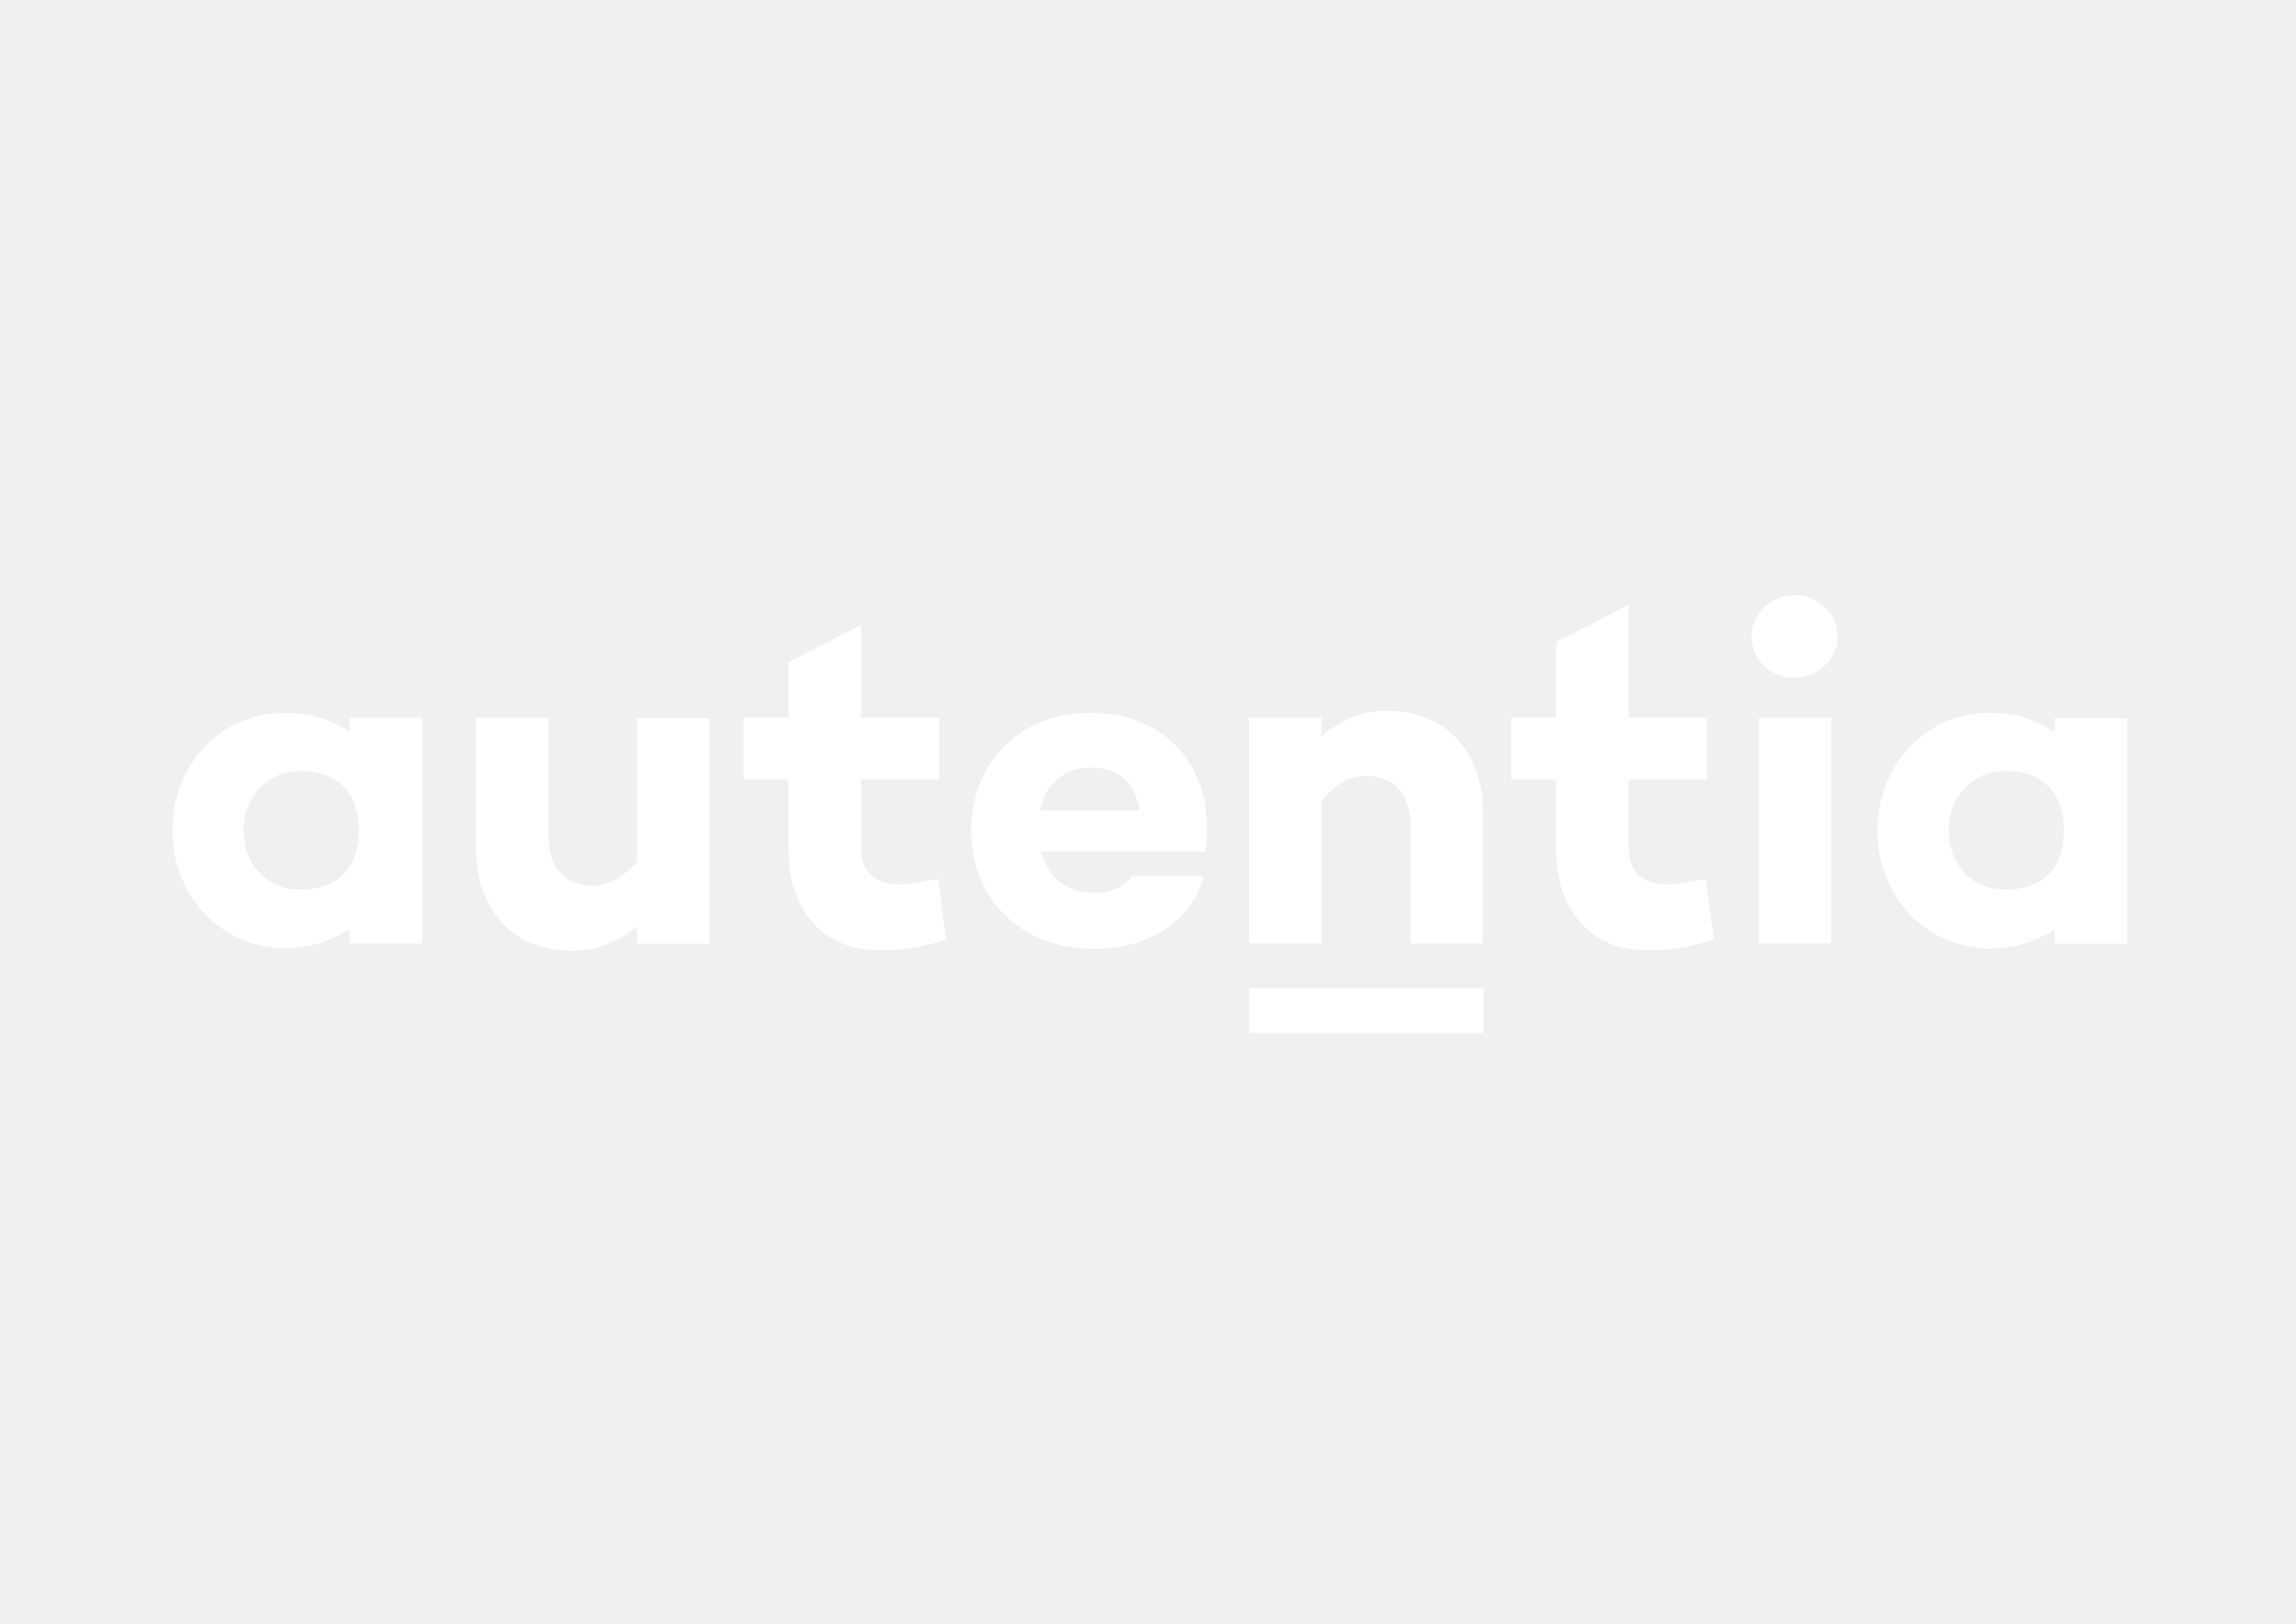
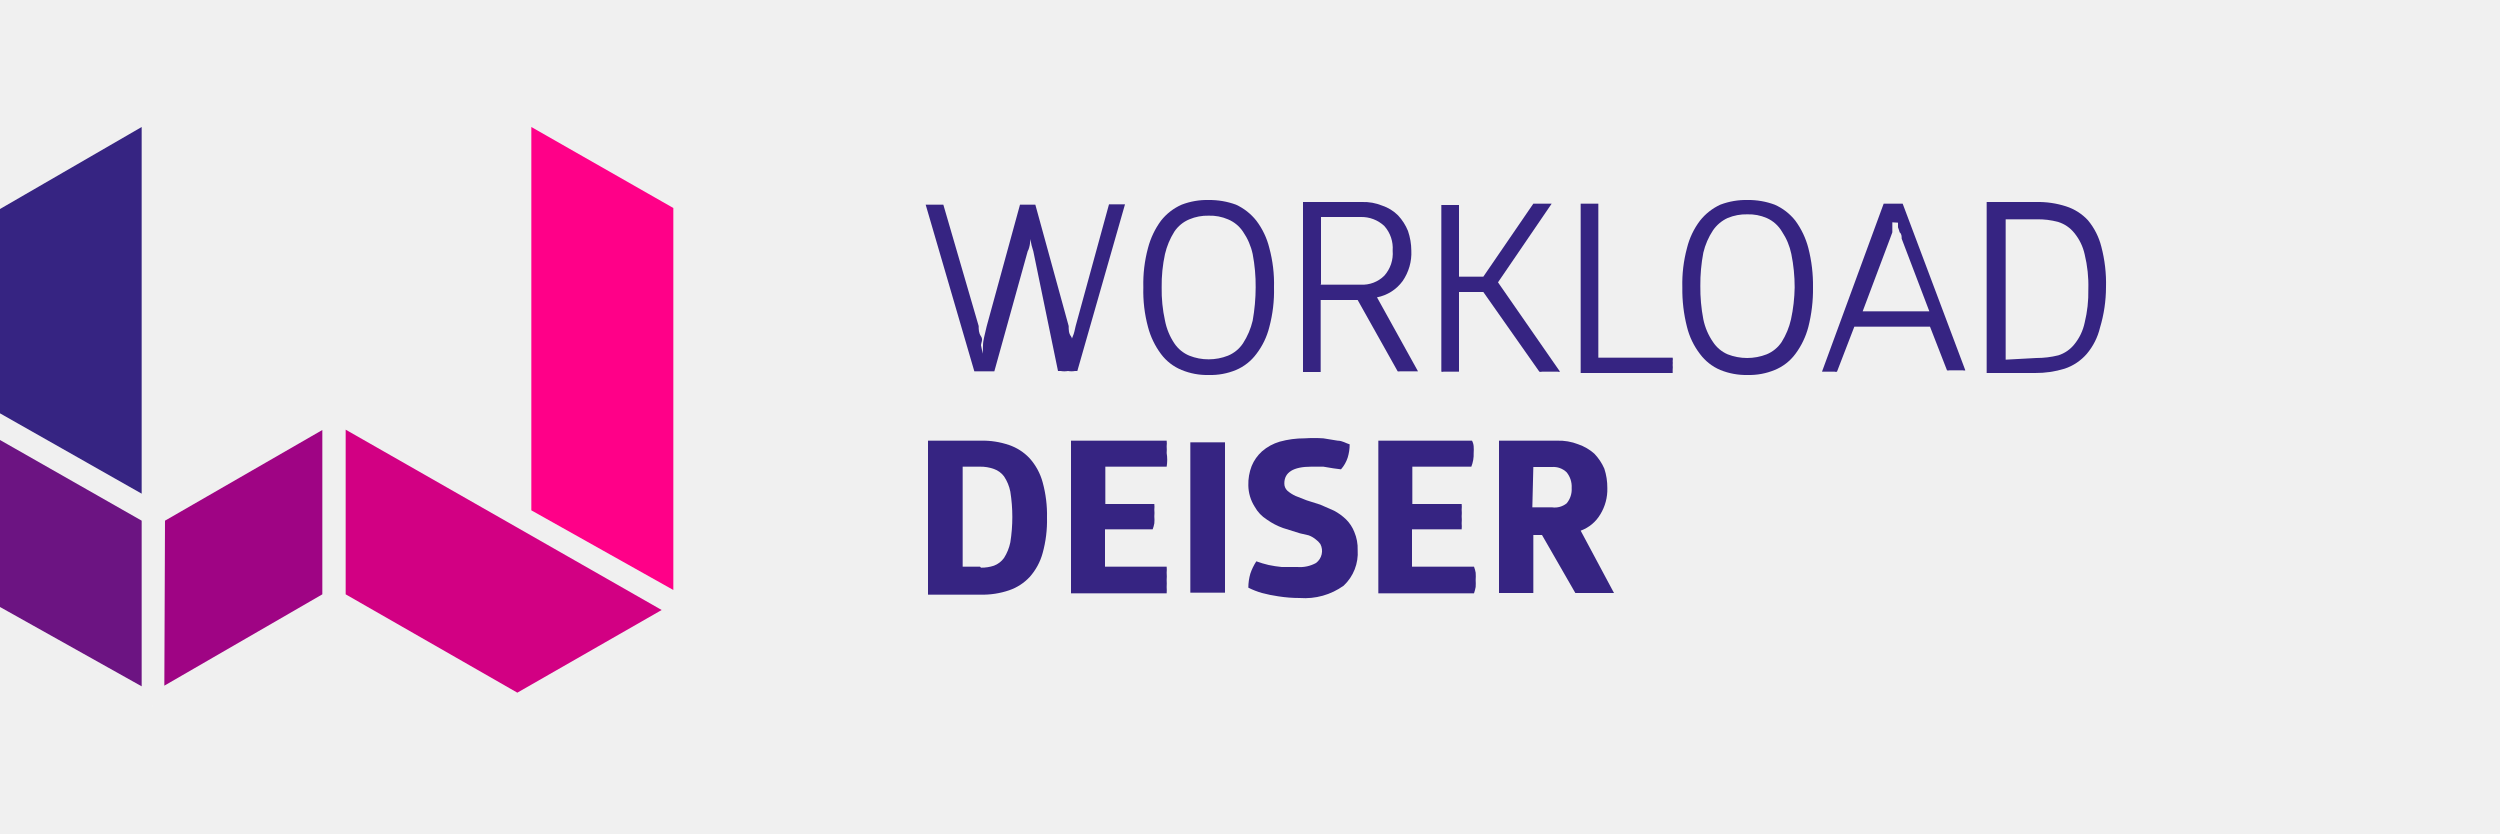
- <svg xmlns="http://www.w3.org/2000/svg" enable-background="new 0 0 841.9 595.3" viewBox="0 0 841.9 595.3">
-   <g fill="#fff">
-     <path d="m63.2 304.4c0 24.2 18.1 43.2 41.1 43.2 8.5 0 16.1-2.1 22.7-6.3l1.2-.8v5.4h26.6v-82.7h-26.6v5.2l-1.2-.8c-6.5-4.2-14.2-6.3-22.7-6.3-23.1 0-41.1 18.9-41.1 43.1zm68.4.1c0 13.8-7.9 21.7-21.7 21.7-11.8 0-20.6-9.3-20.6-21.7s8.9-21.8 20.6-21.8c19.6-.1 21.7 15.2 21.7 21.8z" />
-     <path d="m201.1 306.2v-43h-26.6v47.4c0 23.1 13.8 38 35.2 38 8.3 0 15.5-2.5 22.6-8l1.3-1v6.4h26.6v-82.7h-26.6v52.7l-.2.2c-5.1 5.6-10.6 8.6-16.1 8.6-10.3-.1-16.2-6.8-16.2-18.6z" />
-     <path d="m329.7 324.2c-9 0-14-4.8-14-13.5v-25h28.7v-22.6h-28.7v-34l-26.6 13.7v20.3h-16.5v22.6h16.5v25.8c0 22.4 13 36.9 33.1 36.9 8 0 14.1-.6 24.7-3.9l-2.9-22.3c-6.1 1.2-10.4 2-14.3 2z" />
-     <path d="m400.2 261.3c-25.9 0-44.1 17.8-44.1 43.2 0 25.5 18.6 43.4 45.3 43.4 20.2 0 35.8-10.5 40-26.7h-26.4c-2.7 3.9-7.4 6.1-13.3 6.1-10 0-17-5-19.7-14.1l-.3-1h60.3c.5-3 .5-6.2.5-9.3 0-24.6-17.4-41.6-42.3-41.6zm-18.8 35.8.2-1c2.3-9.3 9-14.7 18.5-14.7 9.7 0 15.9 5.2 17.5 14.8l.2.9z" />
-     <path d="m508.7 260.6c-8.4 0-15.9 2.7-22.8 8.2l-1.3 1v-6.6h-26.6v82.7h26.6v-52.4l.2-.2c5-5.7 9.1-8.8 16.3-8.8 10.2 0 16.1 6.8 16.1 18.5v42.9h26.7v-47.4c0-23-13.8-37.9-35.2-37.9z" />
-     <path d="m611.2 324.2c-9 0-14-4.8-14-13.5v-25h28.7v-22.6h-28.7v-41.4l-26.6 13.7v27.7h-16.5v22.6h16.5v25.8c0 22.4 13 36.9 33.1 36.9 8 0 14.1-.6 24.7-3.9l-2.9-22.3c-6.1 1.2-10.4 2-14.3 2z" />
-     <path d="m644.9 263.2h26.6v82.7h-26.6z" />
-     <path d="m729.5 261.3c-23.1 0-41.1 19-41.1 43.2s18.1 43.2 41.1 43.2c8.5 0 16.1-2.1 22.7-6.3l1.2-.8v5.4h26.6v-82.7h-26.6v5.2l-1.2-.8c-6.5-4.3-14.2-6.4-22.7-6.4zm27.3 43.2c0 13.8-7.9 21.7-21.7 21.7-11.8 0-20.6-9.3-20.6-21.7s8.9-21.8 20.6-21.8c19.6-.1 21.7 15.2 21.7 21.8z" />
-     <path d="m657.3 218.2c-8.2.3-15 7.1-15 15.1 0 4.1 1.5 7.9 4.4 10.7 3 3 7.2 4.6 11.8 4.5 8.3-.2 15.3-7.1 15.3-15 0-4.2-1.6-8-4.6-10.8-3.1-3.1-7.4-4.8-11.9-4.5z" />
-     <path d="m458.1 362.3h85.9v16.4h-85.9z" />
+ <svg xmlns="http://www.w3.org/2000/svg" viewBox="0 0 75 25">
+   <g fill="#362482">
+     <path d="m31 7.54a2.18 2.18 0 0 1 -.09-.37c0-.1 0-.2 0-.27a2.15 2.15 0 0 1 0-.23.7.7 0 0 1 0 .23v.27s0 .23-.08.37l-1 3.6h-.14-.35-.11l-1.46-5h.06.4.07l1.06 3.64c0 .1 0 .21.07.31s0 .19 0 .27a2.27 2.27 0 0 0 .06.25 2.42 2.42 0 0 1 0-.25c0-.15.06-.34.11-.57l1-3.65h.07.33.06l1 3.64c0 .11 0 .22.07.31s0 .19 0 .27v.24a2.08 2.08 0 0 1 0-.23c0-.08 0-.16.05-.27s.06-.2.09-.32l1-3.65h.06.36.06l-1.43 5h-.07a.58.58 0 0 1 -.21 0 .61.61 0 0 1 -.22 0h-.08z" />
+     <path d="m34.3 8.62a4.11 4.11 0 0 1 .14-1.18 2.41 2.41 0 0 1 .39-.82 1.62 1.62 0 0 1 .62-.48 2.12 2.12 0 0 1 .81-.14 2.31 2.31 0 0 1 .82.14 1.67 1.67 0 0 1 .61.48 2.24 2.24 0 0 1 .39.82 4.11 4.11 0 0 1 .14 1.18 4.18 4.18 0 0 1 -.14 1.19 2.19 2.19 0 0 1 -.39.81 1.48 1.48 0 0 1 -.61.48 2 2 0 0 1 -.82.15 2 2 0 0 1 -.81-.15 1.45 1.45 0 0 1 -.62-.48 2.35 2.35 0 0 1 -.39-.81 4.13 4.13 0 0 1 -.14-1.19zm3.37 0a5.09 5.09 0 0 0 -.09-1 1.88 1.88 0 0 0 -.29-.67 1 1 0 0 0 -.45-.37 1.36 1.36 0 0 0 -.58-.11 1.4 1.4 0 0 0 -.58.11 1 1 0 0 0 -.45.37 2.21 2.21 0 0 0 -.28.67 4.41 4.41 0 0 0 -.1 1 4.3 4.3 0 0 0 .1 1 1.86 1.86 0 0 0 .28.68 1 1 0 0 0 .45.37 1.54 1.54 0 0 0 .58.11 1.58 1.58 0 0 0 .58-.11 1 1 0 0 0 .45-.37 2.17 2.17 0 0 0 .29-.68 5.74 5.74 0 0 0 .09-1z" />
+     <path d="m40.86 6.06a1.48 1.48 0 0 1 .61.11 1.2 1.2 0 0 1 .47.29 1.51 1.51 0 0 1 .3.47 1.87 1.87 0 0 1 .1.59 1.48 1.48 0 0 1 -.26.91 1.24 1.24 0 0 1 -.77.49l1.23 2.22h-.07-.23-.24a.15.15 0 0 1 -.07 0l-1.2-2.14h-1.11v2.16h-.06-.19-.22-.06v-5.1zm-1.24 2.48h1.2a.93.93 0 0 0 .71-.27 1 1 0 0 0 .25-.75 1 1 0 0 0 -.25-.74 1 1 0 0 0 -.71-.27h-1.19v2z" />
+     <path d="m46 6.11h.11.32.12l-1.61 2.36 1.86 2.68a.11.11 0 0 1 -.07 0h-.23-.24a.11.11 0 0 1 -.08 0l-1.68-2.39h-.73v2.39h-.06-.2-.2a.11.11 0 0 1 -.07 0v-5h.08.39.06v2.15h.73z" />
+     <path d="m47.42 6.11h.06.4.07v4.62h2.23a.22.22 0 0 1 0 .1.49.49 0 0 1 0 .12.57.57 0 0 1 0 .14.87.87 0 0 1 0 .1h-2.76z" />
+     <path d="m50.47 8.62a4.11 4.11 0 0 1 .14-1.18 2.24 2.24 0 0 1 .39-.82 1.67 1.67 0 0 1 .61-.48 2.17 2.17 0 0 1 .82-.14 2.25 2.25 0 0 1 .81.14 1.62 1.62 0 0 1 .62.48 2.41 2.41 0 0 1 .39.82 4.49 4.49 0 0 1 .14 1.18 4.57 4.57 0 0 1 -.14 1.19 2.35 2.35 0 0 1 -.39.81 1.45 1.45 0 0 1 -.62.48 2 2 0 0 1 -.81.15 2.07 2.07 0 0 1 -.82-.15 1.48 1.48 0 0 1 -.61-.48 2.19 2.19 0 0 1 -.39-.81 4.52 4.52 0 0 1 -.14-1.19zm3.37 0a5 5 0 0 0 -.1-1 1.88 1.88 0 0 0 -.28-.67 1 1 0 0 0 -.46-.41 1.36 1.36 0 0 0 -.58-.11 1.44 1.44 0 0 0 -.59.11 1.08 1.08 0 0 0 -.44.37 2.08 2.08 0 0 0 -.29.67 5.09 5.09 0 0 0 -.09 1 5 5 0 0 0 .09 1 1.86 1.86 0 0 0 .29.68 1 1 0 0 0 .44.37 1.61 1.61 0 0 0 1.17 0 1 1 0 0 0 .45-.37 2.18 2.18 0 0 0 .28-.68 4.87 4.87 0 0 0 .11-.96z" />
+     <path d="m56.51 6.11h.07.42.08l1.88 5a.09.09 0 0 1 -.07 0h-.22-.19a.11.11 0 0 1 -.07 0l-.51-1.31h-2.27l-.52 1.35a.09.09 0 0 1 -.07 0h-.19-.19a.05.05 0 0 1 0 0zm.26.56v.14s0 .1 0 .16l-.07.19-.82 2.18h2l-.83-2.18c0-.07 0-.14-.06-.19a1.31 1.31 0 0 0 -.05-.15v-.14z" />
+     <path d="m61.09 6.06a2.73 2.73 0 0 1 .89.13 1.53 1.53 0 0 1 .66.42 2 2 0 0 1 .4.79 4.31 4.31 0 0 1 .14 1.22 4.23 4.23 0 0 1 -.18 1.21 1.9 1.9 0 0 1 -.4.79 1.51 1.51 0 0 1 -.66.44 2.93 2.93 0 0 1 -.89.13h-1.45v-5.13zm0 4.68a2.71 2.71 0 0 0 .66-.08 1 1 0 0 0 .48-.33 1.52 1.52 0 0 0 .31-.65 3.83 3.83 0 0 0 .11-1 3.93 3.93 0 0 0 -.11-1.05 1.53 1.53 0 0 0 -.31-.64 1 1 0 0 0 -.48-.33 2.25 2.25 0 0 0 -.66-.08h-.92v4.21z" />
+     <path d="m29.43 13.22a2.43 2.43 0 0 1 .84.13 1.51 1.51 0 0 1 .62.4 1.77 1.77 0 0 1 .39.72 3.7 3.7 0 0 1 .13 1.06 3.66 3.66 0 0 1 -.13 1.06 1.78 1.78 0 0 1 -.39.72 1.51 1.51 0 0 1 -.62.4 2.47 2.47 0 0 1 -.84.13h-1.59v-4.62zm0 3.81a1.18 1.18 0 0 0 .39-.06.66.66 0 0 0 .3-.23 1.39 1.39 0 0 0 .19-.47 4.84 4.84 0 0 0 0-1.52 1.25 1.25 0 0 0 -.19-.46.64.64 0 0 0 -.3-.22 1.18 1.18 0 0 0 -.42-.07h-.52v3h.52z" />
+     <path d="m35 13.22a.71.71 0 0 1 0 .17 1.36 1.36 0 0 1 0 .2 1.27 1.27 0 0 1 0 .41h-1.84v1.12h1.47a.85.85 0 0 1 0 .17 1.12 1.12 0 0 1 0 .2 1.25 1.25 0 0 1 0 .21 1 1 0 0 1 -.05.18h-1.43v1.12h1.85a1 1 0 0 1 0 .18 1.46 1.46 0 0 1 0 .22 1.77 1.77 0 0 1 0 .21 1.33 1.33 0 0 1 0 .19h-2.87v-4.58z" />
+     <path d="m35.72 13.27h.14.16.42.17.14v4.51h-.14-.17-.44-.16-.13v-4.51z" />
+     <path d="m37.45 14.56a1.5 1.5 0 0 1 .1-.58 1.22 1.22 0 0 1 .31-.44 1.42 1.42 0 0 1 .53-.29 2.78 2.78 0 0 1 .75-.1 4.39 4.39 0 0 1 .56 0l.43.07c.14 0 .25.08.36.11a1.34 1.34 0 0 1 -.06.4 1 1 0 0 1 -.2.35l-.23-.03-.3-.05h-.36c-.54 0-.81.17-.81.5a.29.29 0 0 0 .09.22 1 1 0 0 0 .25.16l.33.13.41.13.41.18a1.58 1.58 0 0 1 .36.26 1.09 1.09 0 0 1 .25.38 1.27 1.27 0 0 1 .1.54 1.34 1.34 0 0 1 -.42 1.07 2 2 0 0 1 -1.32.37 4.06 4.06 0 0 1 -.64-.05 4.19 4.19 0 0 1 -.49-.1 2.34 2.34 0 0 1 -.41-.16 1.52 1.52 0 0 1 .06-.42 1.59 1.59 0 0 1 .18-.37 3.25 3.25 0 0 0 .37.11 3.59 3.59 0 0 0 .39.06h.47a1 1 0 0 0 .56-.12.45.45 0 0 0 .13-.57.62.62 0 0 0 -.14-.14.72.72 0 0 0 -.21-.12l-.26-.06-.51-.16a2 2 0 0 1 -.48-.25 1.07 1.07 0 0 1 -.37-.39 1.22 1.22 0 0 1 -.19-.64z" />
+     <path d="m44.16 13.22a.42.42 0 0 1 .05.17 1.36 1.36 0 0 1 0 .2 1 1 0 0 1 -.07.41h-1.77v1.12h1.48a.85.85 0 0 1 0 .17 1.12 1.12 0 0 1 0 .2 1.25 1.25 0 0 1 0 .21 1 1 0 0 1 0 .18h-1.49v1.12h1.86a1 1 0 0 1 .05.18 1.5 1.5 0 0 1 0 .22 1.65 1.65 0 0 1 0 .21 1.33 1.33 0 0 1 -.05.19h-2.87v-4.58z" />
+     <path d="m46.71 13.22a1.59 1.59 0 0 1 .64.11 1.41 1.41 0 0 1 .48.28 1.54 1.54 0 0 1 .3.45 1.81 1.81 0 0 1 .09.58 1.43 1.43 0 0 1 -.21.79 1.13 1.13 0 0 1 -.59.49l1 1.87h-.16-.18-.49-.18-.15l-1-1.74h-.26v1.74h-.13-.16-.45-.17-.12v-4.57zm-.74 2h.59a.57.57 0 0 0 .44-.12.65.65 0 0 0 .15-.46.68.68 0 0 0 -.15-.47.57.57 0 0 0 -.44-.16h-.56z" />
  </g>
+   <path d="m4.58 21.19.01-.01z" fill="#891e80" />
+   <path d="m4.93 20.57 4.74-2.74v-4.93l-4.72 2.72z" fill="#9f0484" />
+   <path d="m4.58 21.17v.02l.01-.01z" fill="#fff" />
+   <path d="m10.37 17.83 5.15 2.95 4.33-2.48-9.48-5.41z" fill="#d20083" />
+   <path d="m4.25 15.62-4.25-2.42v5.01l4.25 2.38z" fill="#6c1482" />
+   <path d="m0 6.27v6.13l4.25 2.41v-11z" fill="#362482" />
+   <path d="m20.2 6.24-4.26-2.43v11.5l4.26 2.39z" fill="#f08" />
</svg>
